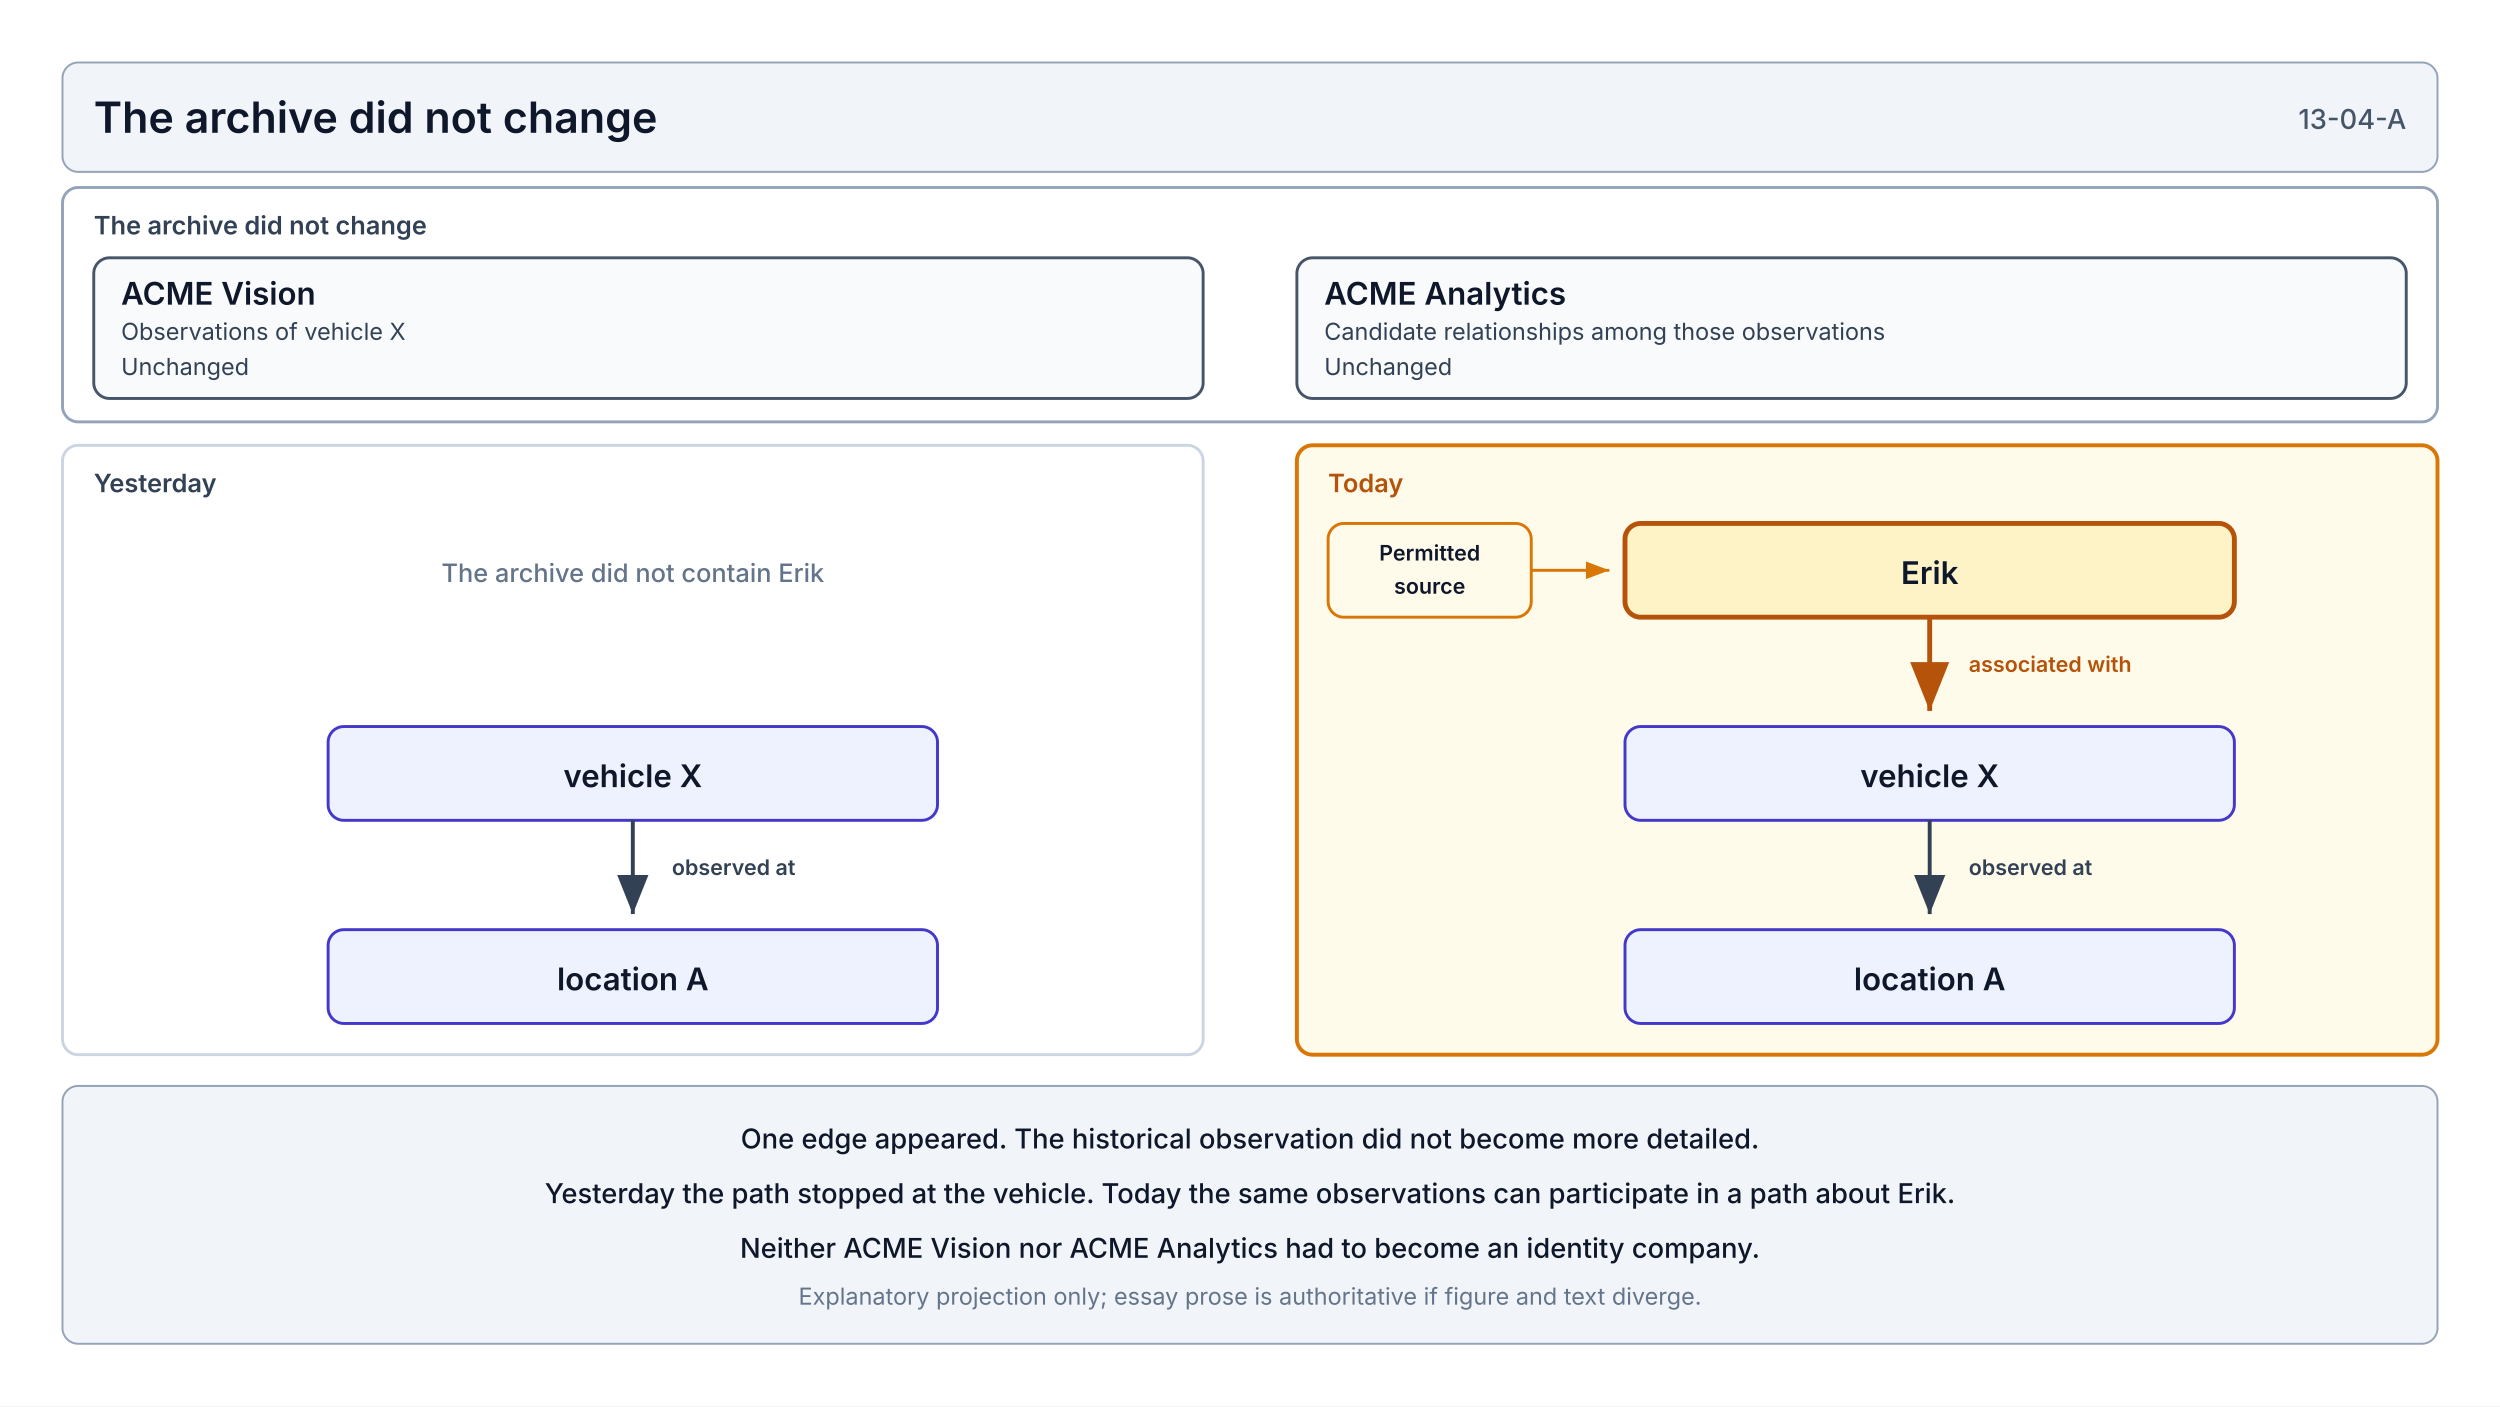
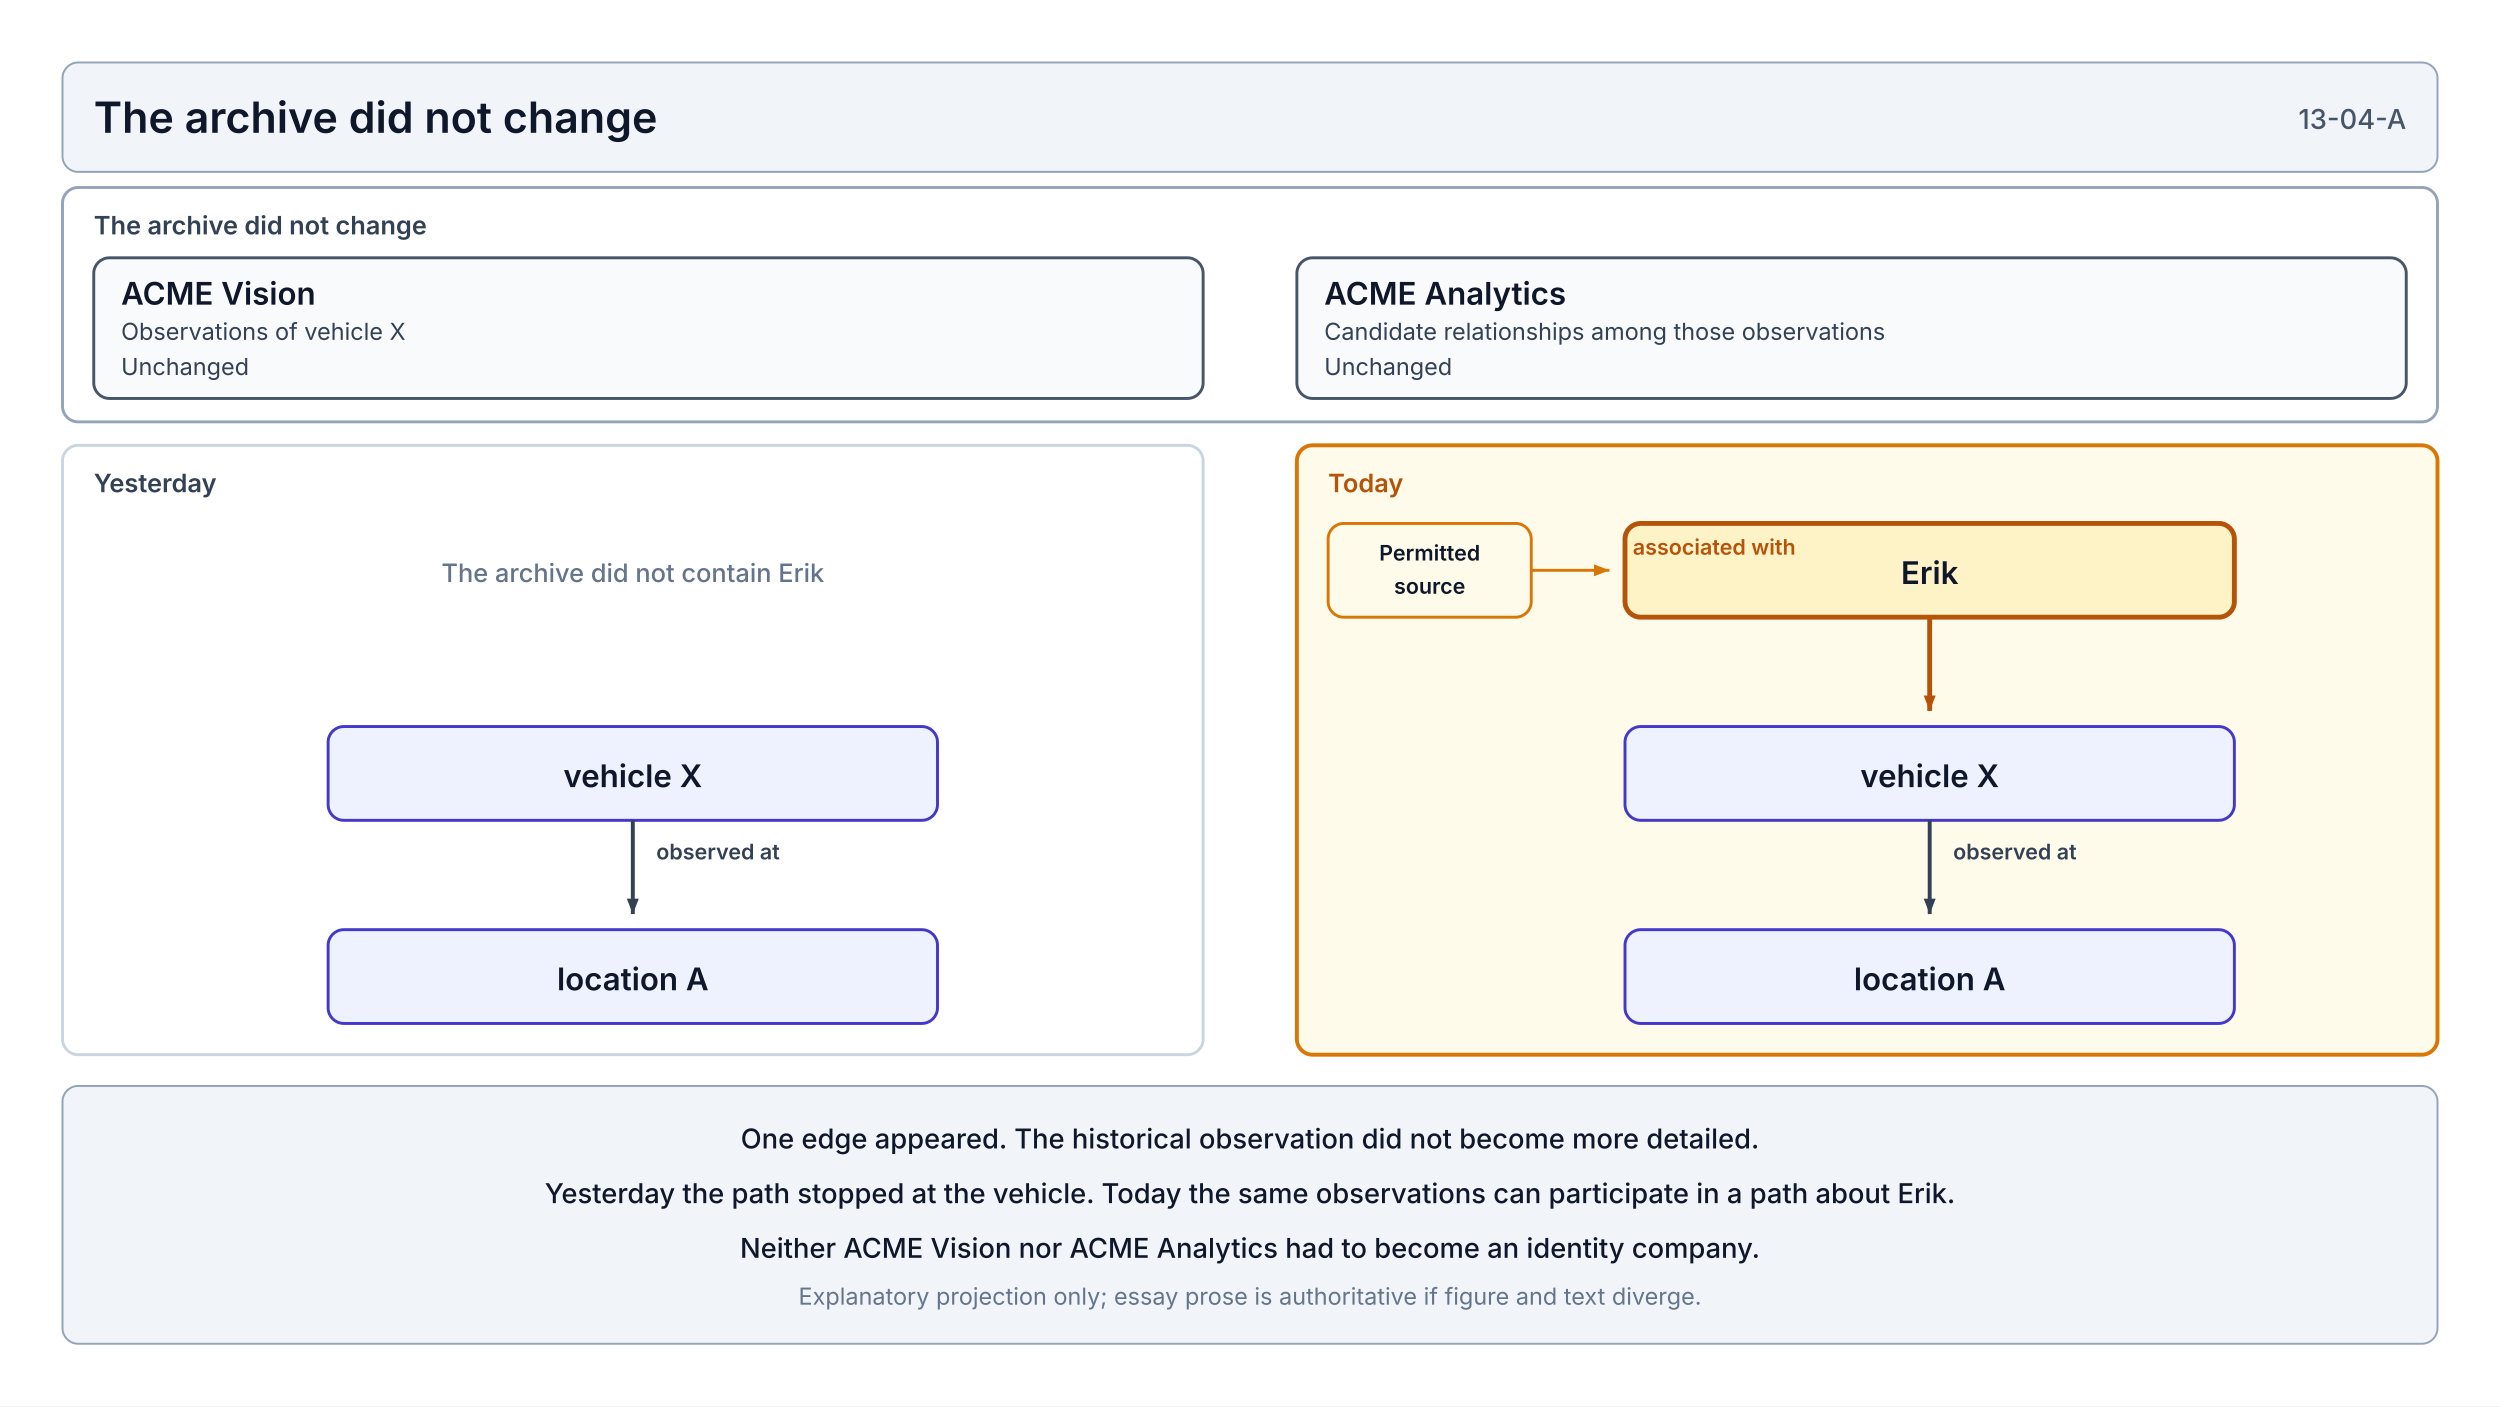
<svg xmlns="http://www.w3.org/2000/svg" viewBox="0 0 1280 720" width="1280" height="720" role="img" aria-labelledby="plate-title-13-04-A plate-desc-13-04-A">
  <defs>
-     <marker id="arrow-solid-13-04-A" viewBox="0 0 10 8" refX="10" refY="4" markerWidth="10" markerHeight="8" orient="auto">
-       <path d="M0,0 L10,4 L0,8 Z" fill="#334155" />
+     <marker id="arrow-solid-13-04-A" viewBox="0 0 10 8" refX="9" refY="4" markerWidth="9" markerHeight="7" markerUnits="userSpaceOnUse" orient="auto" overflow="visible">
+       <path d="M0,0.5 L9,4 L0,7.5 Z" fill="#334155" />
    </marker>
-     <marker id="arrow-new-13-04-A" viewBox="0 0 10 8" refX="10" refY="4" markerWidth="10" markerHeight="8" orient="auto">
-       <path d="M0,0 L10,4 L0,8 Z" fill="#B45309" />
+     <marker id="arrow-new-13-04-A" viewBox="0 0 10 8" refX="9" refY="4" markerWidth="9" markerHeight="7" markerUnits="userSpaceOnUse" orient="auto" overflow="visible">
+       <path d="M0,0.5 L9,4 L0,7.5 Z" fill="#B45309" />
    </marker>
-     <marker id="arrow-source-13-04-A" viewBox="0 0 8 6" refX="8" refY="3" markerWidth="8" markerHeight="6" orient="auto">
-       <path d="M0,0 L8,3 L0,6 Z" fill="#D97706" />
+     <marker id="arrow-source-13-04-A" viewBox="0 0 10 8" refX="9" refY="4" markerWidth="9" markerHeight="7" markerUnits="userSpaceOnUse" orient="auto" overflow="visible">
+       <path d="M0,0.5 L9,4 L0,7.5 Z" fill="#D97706" />
    </marker>
    <style type="text/css">
      .canvas-bg { fill: #FFFFFF; }
      .band { fill: #F1F5F9; stroke: #94A3B8; stroke-width: 1; }
      .frame-archive { fill: #FFFFFF; stroke: #94A3B8; stroke-width: 1.5; }
      .frame-yesterday { fill: #FFFFFF; stroke: #CBD5E1; stroke-width: 1.5; }
      .frame-today { fill: #FFFBEB; stroke: #D97706; stroke-width: 2; }
      .archive-box { fill: #F8FAFC; stroke: #475569; stroke-width: 1.5; }
      .path-node { fill: #EEF2FF; stroke: #4338CA; stroke-width: 1.5; }
      .erik { fill: #FEF3C7; stroke: #B45309; stroke-width: 2.5; }
      .source { fill: #FFFBEB; stroke: #D97706; stroke-width: 1.5; }
-       .conn-solid { fill: none; stroke: #334155; stroke-width: 2; marker-end: url(#arrow-solid-13-04-A); }
-       .conn-new { fill: none; stroke: #B45309; stroke-width: 2.5; marker-end: url(#arrow-new-13-04-A); }
-       .conn-source { fill: none; stroke: #D97706; stroke-width: 1.5; marker-end: url(#arrow-source-13-04-A); }
+       .conn-solid { fill: none; stroke: #334155; stroke-width: 2; stroke-linecap: butt; marker-end: url(#arrow-solid-13-04-A); }
+       .conn-new { fill: none; stroke: #B45309; stroke-width: 2.5; stroke-linecap: butt; marker-end: url(#arrow-new-13-04-A); }
+       .conn-source { fill: none; stroke: #D97706; stroke-width: 1.5; stroke-linecap: butt; marker-end: url(#arrow-source-13-04-A); }
      .t-header { font-family: Inter, "Helvetica Neue", Arial, sans-serif; font-size: 22px; font-weight: 600; fill: #0F172A; }
      .t-plate-id { font-family: Inter, "Helvetica Neue", Arial, sans-serif; font-size: 14px; font-weight: 500; fill: #475569; }
      .t-col { font-family: Inter, "Helvetica Neue", Arial, sans-serif; font-size: 13px; font-weight: 600; fill: #334155; }
      .t-col-today { font-family: Inter, "Helvetica Neue", Arial, sans-serif; font-size: 13px; font-weight: 600; fill: #B45309; }
      .t-prim { font-family: Inter, "Helvetica Neue", Arial, sans-serif; font-size: 16px; font-weight: 600; fill: #0F172A; }
      .t-sec { font-family: Inter, "Helvetica Neue", Arial, sans-serif; font-size: 12px; font-weight: 400; fill: #334155; }
      .t-absence { font-family: Inter, "Helvetica Neue", Arial, sans-serif; font-size: 13px; font-weight: 500; fill: #64748B; }
      .t-edge { font-family: Inter, "Helvetica Neue", Arial, sans-serif; font-size: 11px; font-weight: 600; fill: #334155; }
      .t-edge-new { font-family: Inter, "Helvetica Neue", Arial, sans-serif; font-size: 11px; font-weight: 600; fill: #B45309; }
      .t-source { font-family: Inter, "Helvetica Neue", Arial, sans-serif; font-size: 11px; font-weight: 600; fill: #0F172A; }
      .t-foot1 { font-family: Inter, "Helvetica Neue", Arial, sans-serif; font-size: 14px; font-weight: 500; fill: #0F172A; }
      .t-foot4 { font-family: Inter, "Helvetica Neue", Arial, sans-serif; font-size: 12px; font-weight: 400; fill: #64748B; }
-       .label-pad-yesterday { fill: #FFFFFF; stroke: none; }
-       .label-pad-today { fill: #FFFBEB; stroke: none; }

      @media (prefers-color-scheme: dark) {
        .canvas-bg { fill: #0D1117; }
        .band { fill: #161B22; stroke: #30363D; }
        .frame-archive { fill: #0D1117; stroke: #30363D; }
        .frame-yesterday { fill: #0D1117; stroke: #30363D; }
        .frame-today { fill: #2A2111; stroke: #D29922; }
        .archive-box { fill: #21262D; stroke: #8B949E; }
        .path-node { fill: #1C2333; stroke: #818CF8; }
        .erik { fill: #3D2E12; stroke: #D29922; }
        .source { fill: #2A2111; stroke: #D29922; }
        .conn-solid { stroke: #C9D1D9; }
        .conn-new { stroke: #D29922; }
        .conn-source { stroke: #D29922; }
        #arrow-solid-13-04-A path { fill: #C9D1D9; }
        #arrow-new-13-04-A path { fill: #D29922; }
        #arrow-source-13-04-A path { fill: #D29922; }
        .t-header, .t-prim, .t-source, .t-foot1 { fill: #F0F6FC; }
        .t-plate-id, .t-absence, .t-foot4 { fill: #8B949E; }
        .t-col, .t-sec, .t-edge { fill: #C9D1D9; }
        .t-col-today, .t-edge-new { fill: #D29922; }
-         .label-pad-yesterday { fill: #0D1117; }
-         .label-pad-today { fill: #2A2111; }
      }
    </style>
  </defs>
  <rect class="canvas-bg" x="0" y="0" width="1280" height="720" />
  <g id="plate-header-13-04-A">
    <rect class="band" x="32" y="32" width="1216" height="56" rx="8" />
    <text class="t-header" x="48" y="68">The archive did not change</text>
    <text class="t-plate-id" x="1232" y="66" text-anchor="end">13-04-A</text>
  </g>
  <g id="plate-footer-13-04-A">
    <rect class="band" x="32" y="556" width="1216" height="132" rx="8" />
    <text class="t-foot1" x="640" y="588" text-anchor="middle">One edge appeared. The historical observation did not become more detailed.</text>
    <text class="t-foot1" x="640" y="616" text-anchor="middle">Yesterday the path stopped at the vehicle. Today the same observations can participate in a path about Erik.</text>
    <text class="t-foot1" x="640" y="644" text-anchor="middle">Neither ACME Vision nor ACME Analytics had to become an identity company.</text>
    <text class="t-foot4" x="640" y="668" text-anchor="middle">Explanatory projection only; essay prose is authoritative if figure and text diverge.</text>
  </g>
  <rect class="frame-archive" x="32" y="96" width="1216" height="120" rx="8" />
  <rect class="frame-yesterday" x="32" y="228" width="584" height="312" rx="8" />
  <rect class="frame-today" x="664" y="228" width="584" height="312" rx="8" />
  <text class="t-col" x="48" y="120">The archive did not change</text>
  <text class="t-col" x="48" y="252">Yesterday</text>
  <text class="t-col-today" x="680" y="252">Today</text>
  <g id="plate-archive-13-04-A">
    <rect class="archive-box" x="48" y="132" width="568" height="72" rx="8" />
    <text class="t-prim" x="62" y="156">ACME Vision</text>
    <text class="t-sec" x="62" y="174">Observations of vehicle X</text>
    <text class="t-sec" x="62" y="192">Unchanged</text>
    <rect class="archive-box" x="664" y="132" width="568" height="72" rx="8" />
    <text class="t-prim" x="678" y="156">ACME Analytics</text>
    <text class="t-sec" x="678" y="174">Candidate relationships among those observations</text>
    <text class="t-sec" x="678" y="192">Unchanged</text>
  </g>
  <g id="plate-yesterday-13-04-A">
    <text class="t-absence" x="324" y="298" text-anchor="middle">The archive did not contain Erik</text>
    <rect class="path-node" x="168" y="372" width="312" height="48" rx="8" />
    <text class="t-prim" x="324" y="403" text-anchor="middle">vehicle X</text>
    <rect class="path-node" x="168" y="476" width="312" height="48" rx="8" />
    <text class="t-prim" x="324" y="507" text-anchor="middle">location A</text>
  </g>
  <g id="plate-today-13-04-A">
    <rect class="source" x="680" y="268" width="104" height="48" rx="8" />
    <text class="t-source" x="732" y="287" text-anchor="middle">Permitted</text>
    <text class="t-source" x="732" y="304" text-anchor="middle">source</text>
    <rect class="erik" x="832" y="268" width="312" height="48" rx="8" />
    <text class="t-prim" x="988" y="299" text-anchor="middle">Erik</text>
    <rect class="path-node" x="832" y="372" width="312" height="48" rx="8" />
    <text class="t-prim" x="988" y="403" text-anchor="middle">vehicle X</text>
    <rect class="path-node" x="832" y="476" width="312" height="48" rx="8" />
    <text class="t-prim" x="988" y="507" text-anchor="middle">location A</text>
  </g>
  <g id="plate-connectors-13-04-A">
    <line class="conn-solid" x1="324" y1="420" x2="324" y2="468" />
    <line class="conn-source" x1="784" y1="292" x2="824" y2="292" />
    <line class="conn-new" x1="988" y1="316" x2="988" y2="364" />
    <line class="conn-solid" x1="988" y1="420" x2="988" y2="468" />
-     <rect class="label-pad-yesterday" x="340" y="434" width="80" height="18" rx="2" />
-     <text class="t-edge" x="344" y="448">observed at</text>
-     <rect class="label-pad-today" x="1004" y="330" width="108" height="18" rx="2" />
-     <text class="t-edge-new" x="1008" y="344">associated with</text>
-     <rect class="label-pad-today" x="1004" y="434" width="80" height="18" rx="2" />
-     <text class="t-edge" x="1008" y="448">observed at</text>
+   </g>
+   <g id="plate-connector-labels-13-04-A">
+     <text class="t-edge" x="336" y="440">observed at</text>
+     <text class="t-edge-new" x="836" y="284">associated with</text>
+     <text class="t-edge" x="1000" y="440">observed at</text>
  </g>
</svg>
